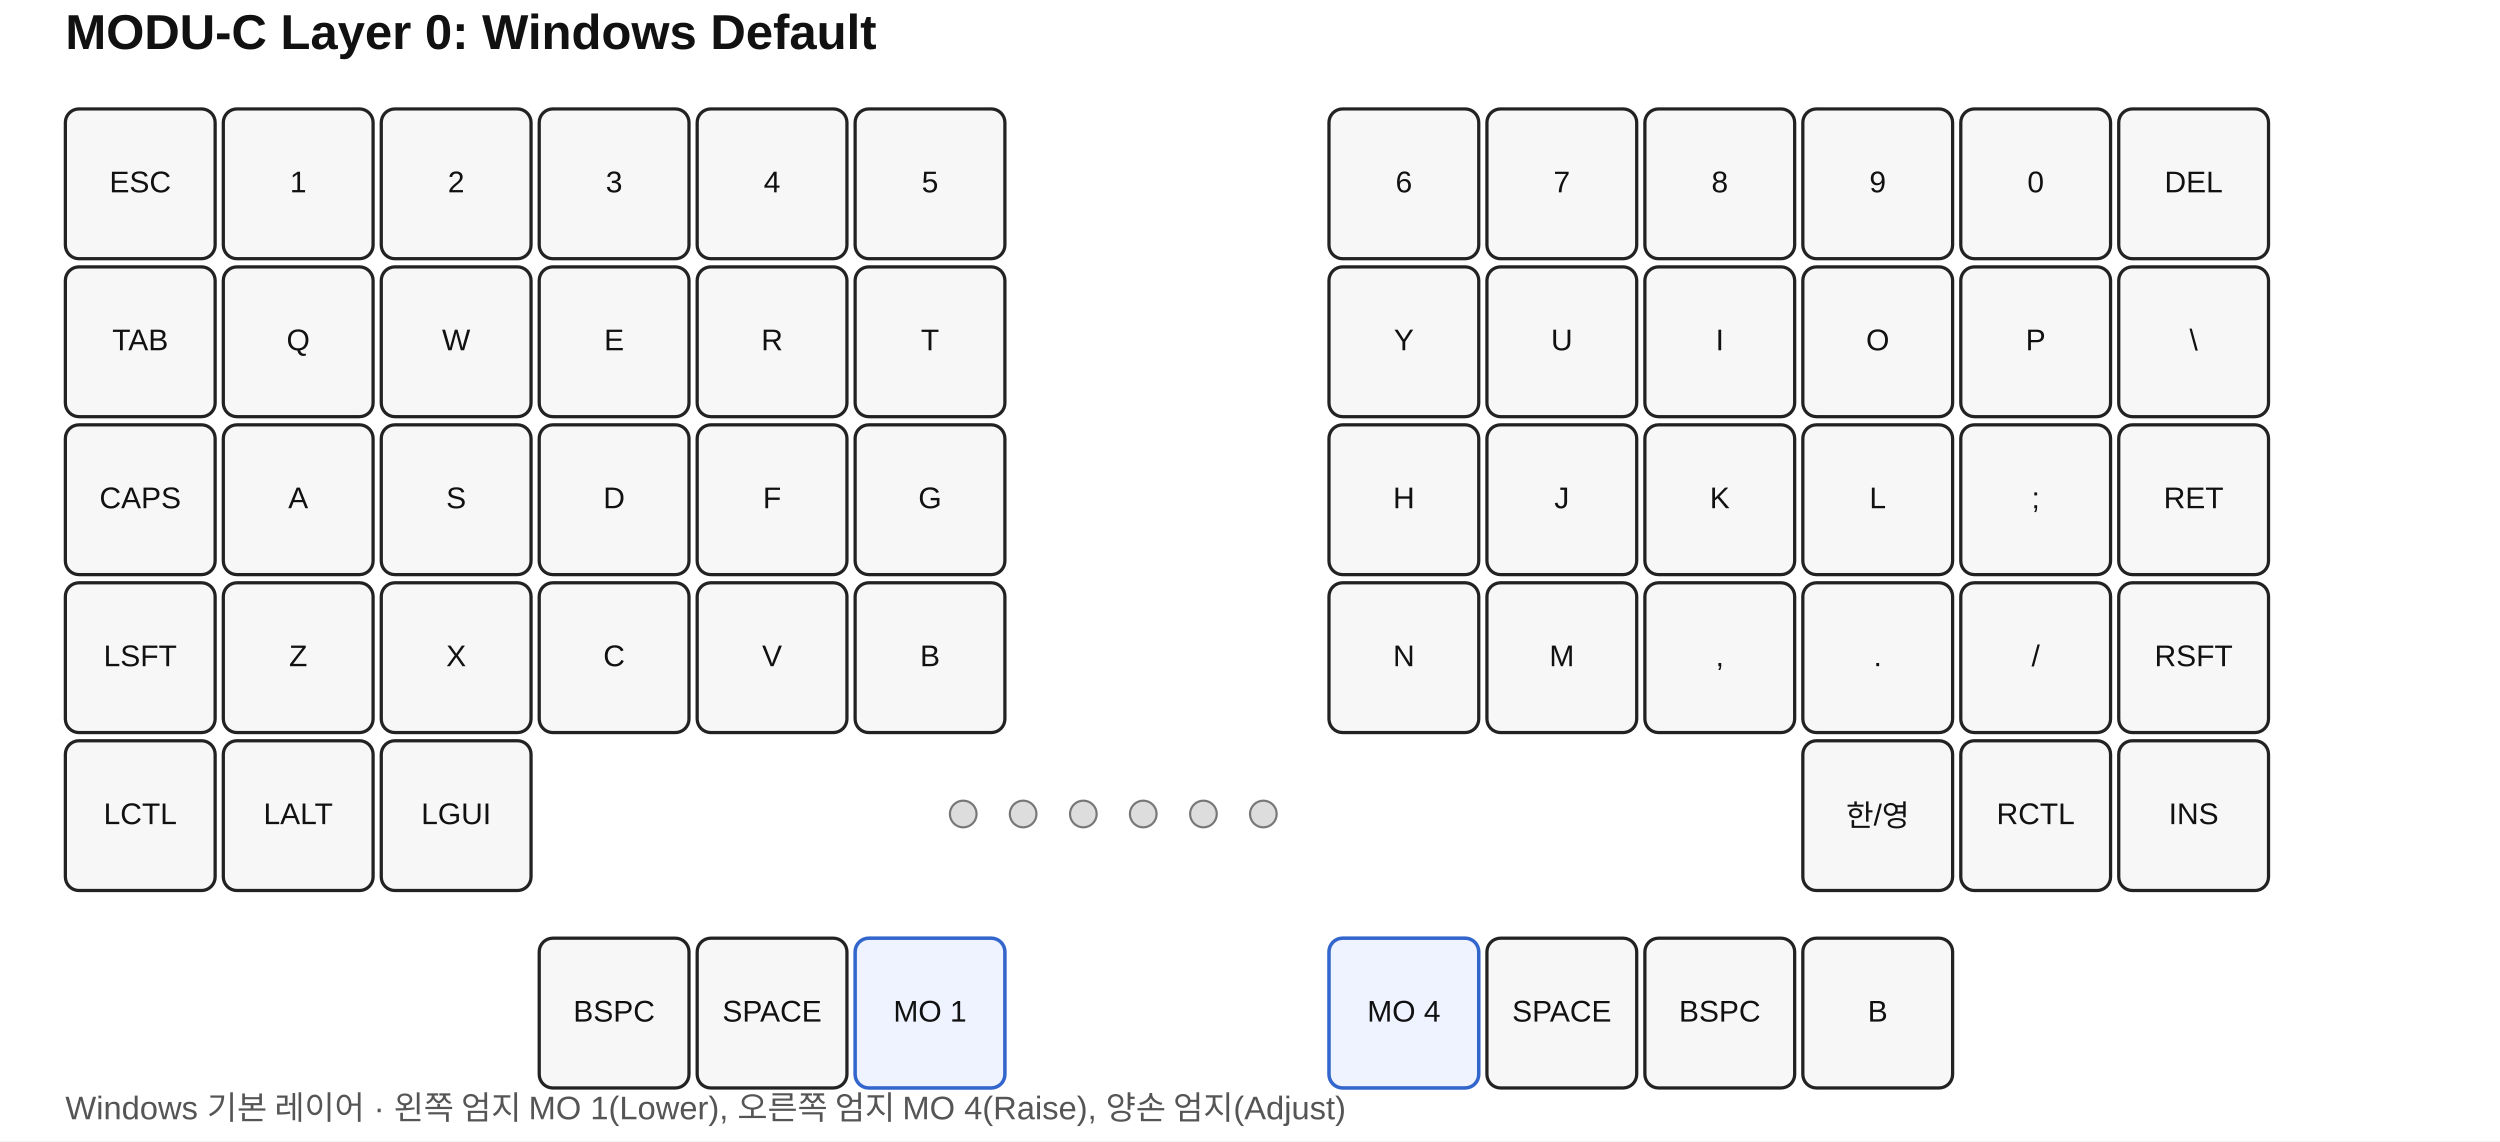
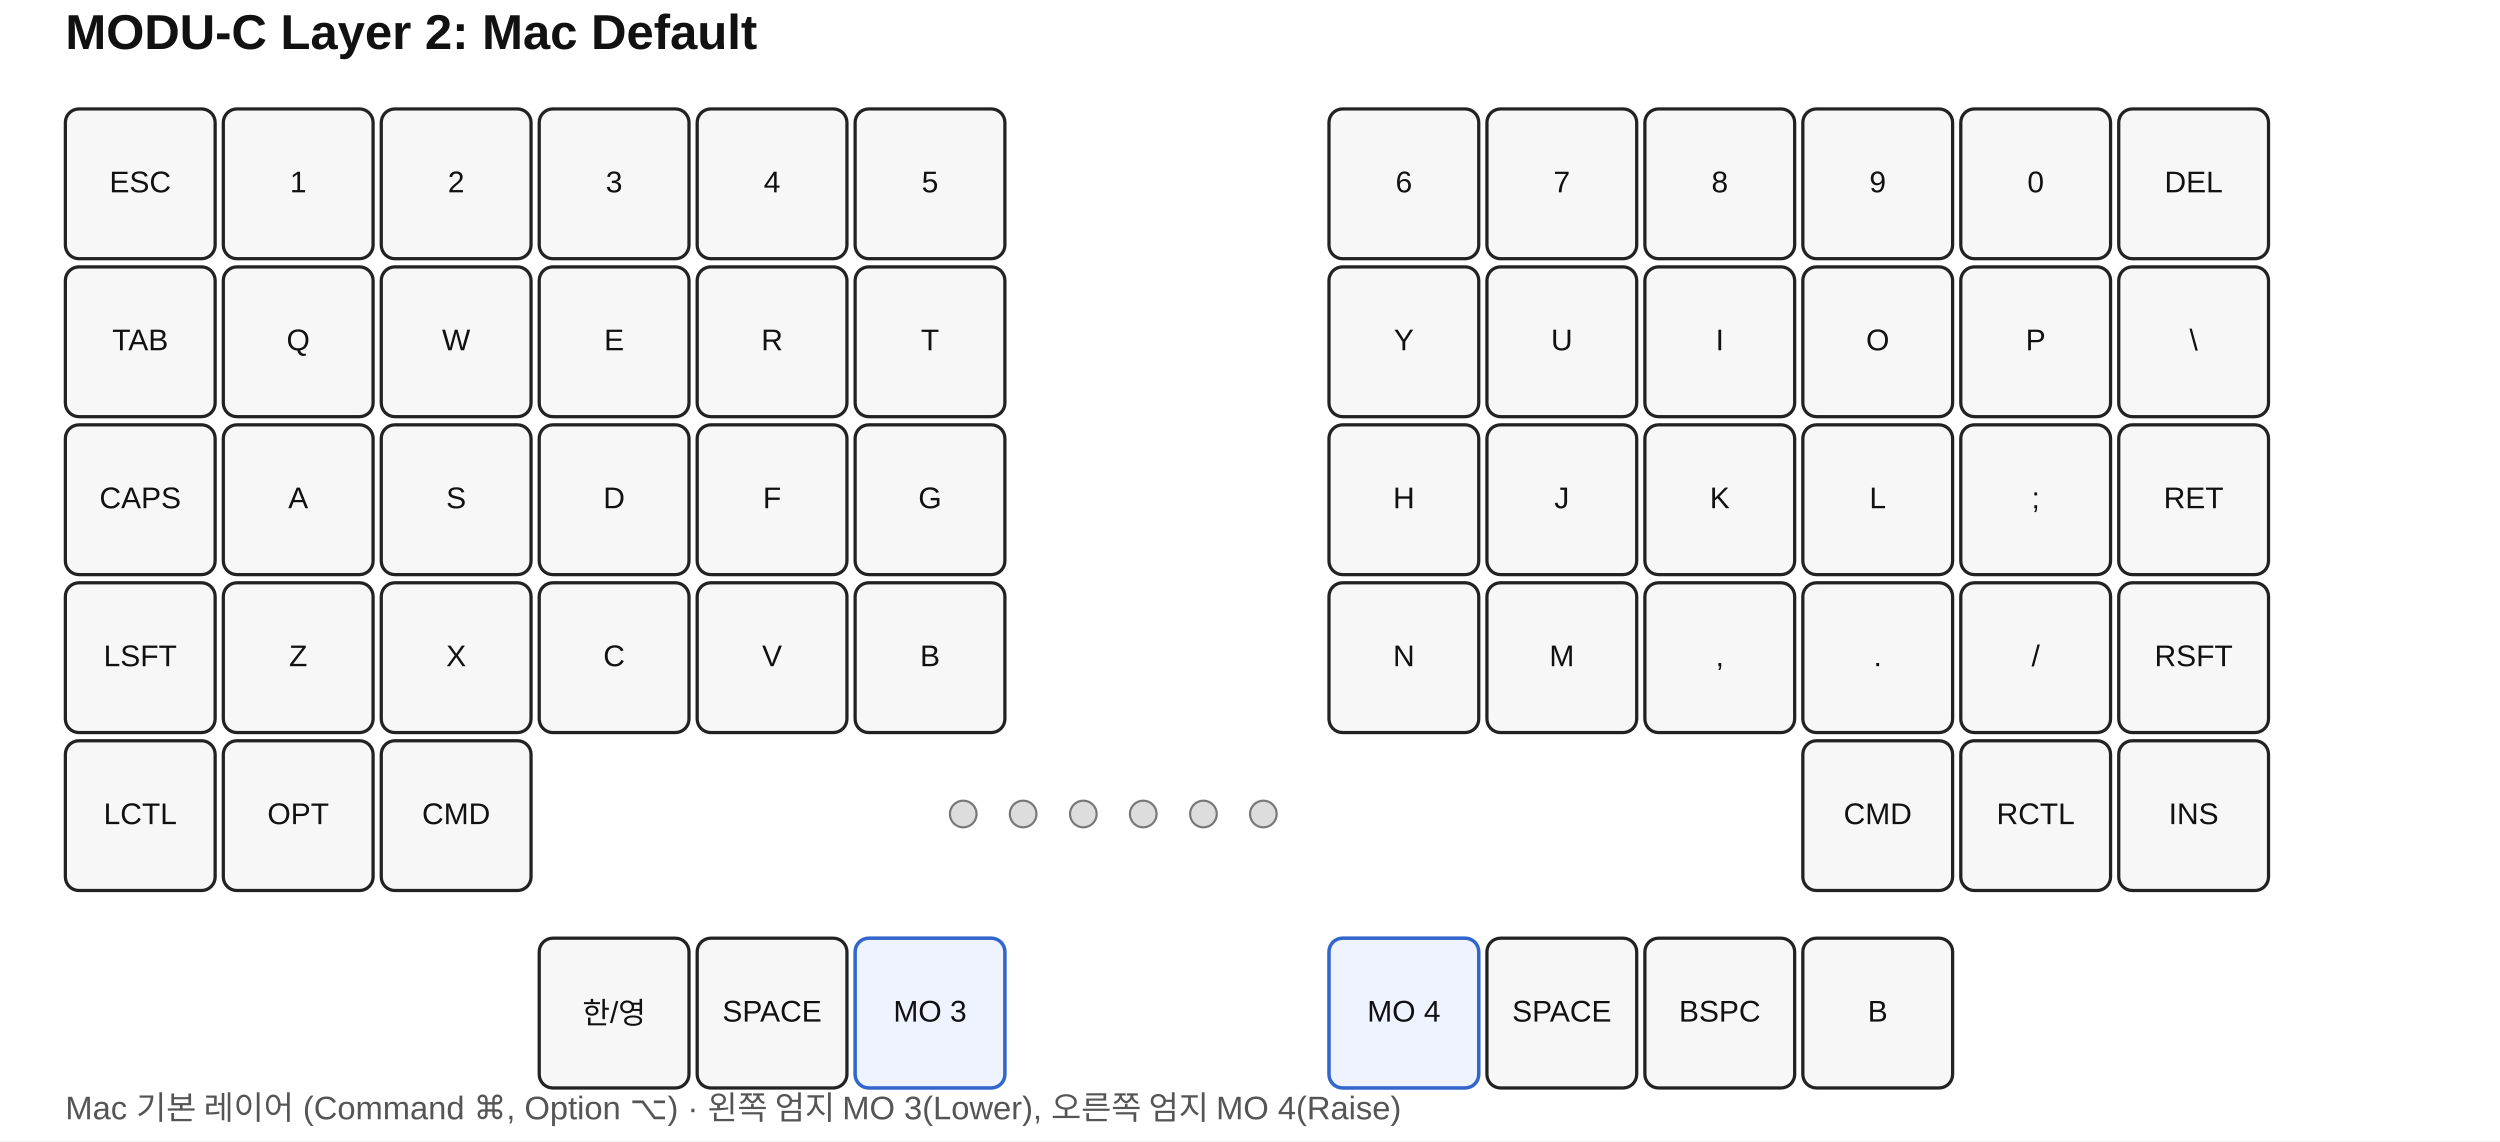
<svg xmlns="http://www.w3.org/2000/svg" width="918" height="419" viewBox="0 0 918 419">
  <rect width="100%" height="100%" fill="white" />
  <style>
text{font-family:Arial,sans-serif;fill:#111}
.key{fill:#f7f7f7;stroke:#222;stroke-width:1.2}
.trans{fill:#fcfcfc;stroke:#ccc;stroke-width:1;stroke-dasharray:3 3}
.mo{fill:#eef3ff;stroke:#3366cc;stroke-width:1.3}
.boot{fill:#ffeeee;stroke:#cc3333;stroke-width:1.3}
.none{fill:#ddd;stroke:#777;stroke-width:0.8}
.title{font-weight:700;font-size:18px}
.note{font-size:12px;fill:#555}
.label{font-size:11px;text-anchor:middle;dominant-baseline:middle}
.label-sm{font-size:9.5px;text-anchor:middle;dominant-baseline:middle}
.label-multi-1{font-size:10px;font-weight:700;text-anchor:middle;dominant-baseline:middle}
.label-multi-2{font-size:7.5px;text-anchor:middle;dominant-baseline:middle;fill:#444}
.label-trans{font-size:10px;text-anchor:middle;dominant-baseline:middle;fill:#aaa}
</style>
-   <text x="24" y="18" class="title">MODU-C Layer 0: Windows Default</text>
+   <text x="24" y="18" class="title">MODU-C Layer 2: Mac Default</text>
  <rect class="key" x="24" y="40" width="55" height="55" rx="5" />
  <text class="label" x="51.5" y="67.5">ESC</text>
  <rect class="key" x="82" y="40" width="55" height="55" rx="5" />
  <text class="label" x="109.5" y="67.5">1</text>
  <rect class="key" x="140" y="40" width="55" height="55" rx="5" />
  <text class="label" x="167.5" y="67.5">2</text>
  <rect class="key" x="198" y="40" width="55" height="55" rx="5" />
  <text class="label" x="225.5" y="67.5">3</text>
  <rect class="key" x="256" y="40" width="55" height="55" rx="5" />
  <text class="label" x="283.5" y="67.5">4</text>
  <rect class="key" x="314" y="40" width="55" height="55" rx="5" />
  <text class="label" x="341.5" y="67.5">5</text>
  <rect class="key" x="488" y="40" width="55" height="55" rx="5" />
  <text class="label" x="515.5" y="67.5">6</text>
  <rect class="key" x="546" y="40" width="55" height="55" rx="5" />
  <text class="label" x="573.5" y="67.5">7</text>
  <rect class="key" x="604" y="40" width="55" height="55" rx="5" />
  <text class="label" x="631.5" y="67.5">8</text>
  <rect class="key" x="662" y="40" width="55" height="55" rx="5" />
  <text class="label" x="689.5" y="67.5">9</text>
  <rect class="key" x="720" y="40" width="55" height="55" rx="5" />
  <text class="label" x="747.5" y="67.5">0</text>
  <rect class="key" x="778" y="40" width="55" height="55" rx="5" />
  <text class="label" x="805.5" y="67.5">DEL</text>
  <rect class="key" x="24" y="98" width="55" height="55" rx="5" />
  <text class="label" x="51.5" y="125.5">TAB</text>
  <rect class="key" x="82" y="98" width="55" height="55" rx="5" />
  <text class="label" x="109.5" y="125.5">Q</text>
  <rect class="key" x="140" y="98" width="55" height="55" rx="5" />
  <text class="label" x="167.5" y="125.5">W</text>
  <rect class="key" x="198" y="98" width="55" height="55" rx="5" />
  <text class="label" x="225.5" y="125.5">E</text>
  <rect class="key" x="256" y="98" width="55" height="55" rx="5" />
  <text class="label" x="283.5" y="125.5">R</text>
  <rect class="key" x="314" y="98" width="55" height="55" rx="5" />
  <text class="label" x="341.5" y="125.5">T</text>
  <rect class="key" x="488" y="98" width="55" height="55" rx="5" />
  <text class="label" x="515.5" y="125.5">Y</text>
  <rect class="key" x="546" y="98" width="55" height="55" rx="5" />
  <text class="label" x="573.5" y="125.5">U</text>
  <rect class="key" x="604" y="98" width="55" height="55" rx="5" />
  <text class="label" x="631.5" y="125.5">I</text>
  <rect class="key" x="662" y="98" width="55" height="55" rx="5" />
  <text class="label" x="689.5" y="125.5">O</text>
  <rect class="key" x="720" y="98" width="55" height="55" rx="5" />
  <text class="label" x="747.5" y="125.5">P</text>
  <rect class="key" x="778" y="98" width="55" height="55" rx="5" />
  <text class="label" x="805.5" y="125.5">\</text>
  <rect class="key" x="24" y="156" width="55" height="55" rx="5" />
  <text class="label" x="51.5" y="183.5">CAPS</text>
  <rect class="key" x="82" y="156" width="55" height="55" rx="5" />
  <text class="label" x="109.5" y="183.5">A</text>
  <rect class="key" x="140" y="156" width="55" height="55" rx="5" />
  <text class="label" x="167.5" y="183.5">S</text>
  <rect class="key" x="198" y="156" width="55" height="55" rx="5" />
  <text class="label" x="225.5" y="183.5">D</text>
  <rect class="key" x="256" y="156" width="55" height="55" rx="5" />
  <text class="label" x="283.5" y="183.5">F</text>
  <rect class="key" x="314" y="156" width="55" height="55" rx="5" />
  <text class="label" x="341.5" y="183.5">G</text>
  <rect class="key" x="488" y="156" width="55" height="55" rx="5" />
  <text class="label" x="515.5" y="183.5">H</text>
  <rect class="key" x="546" y="156" width="55" height="55" rx="5" />
  <text class="label" x="573.5" y="183.5">J</text>
  <rect class="key" x="604" y="156" width="55" height="55" rx="5" />
  <text class="label" x="631.5" y="183.5">K</text>
  <rect class="key" x="662" y="156" width="55" height="55" rx="5" />
  <text class="label" x="689.5" y="183.5">L</text>
  <rect class="key" x="720" y="156" width="55" height="55" rx="5" />
  <text class="label" x="747.5" y="183.5">;</text>
  <rect class="key" x="778" y="156" width="55" height="55" rx="5" />
  <text class="label" x="805.5" y="183.5">RET</text>
  <rect class="key" x="24" y="214" width="55" height="55" rx="5" />
  <text class="label" x="51.5" y="241.5">LSFT</text>
  <rect class="key" x="82" y="214" width="55" height="55" rx="5" />
  <text class="label" x="109.5" y="241.5">Z</text>
  <rect class="key" x="140" y="214" width="55" height="55" rx="5" />
  <text class="label" x="167.5" y="241.5">X</text>
  <rect class="key" x="198" y="214" width="55" height="55" rx="5" />
  <text class="label" x="225.5" y="241.5">C</text>
  <rect class="key" x="256" y="214" width="55" height="55" rx="5" />
  <text class="label" x="283.5" y="241.5">V</text>
  <rect class="key" x="314" y="214" width="55" height="55" rx="5" />
  <text class="label" x="341.5" y="241.5">B</text>
  <rect class="key" x="488" y="214" width="55" height="55" rx="5" />
  <text class="label" x="515.5" y="241.5">N</text>
  <rect class="key" x="546" y="214" width="55" height="55" rx="5" />
  <text class="label" x="573.5" y="241.5">M</text>
  <rect class="key" x="604" y="214" width="55" height="55" rx="5" />
  <text class="label" x="631.5" y="241.5">,</text>
  <rect class="key" x="662" y="214" width="55" height="55" rx="5" />
  <text class="label" x="689.5" y="241.5">.</text>
  <rect class="key" x="720" y="214" width="55" height="55" rx="5" />
  <text class="label" x="747.5" y="241.5">/</text>
  <rect class="key" x="778" y="214" width="55" height="55" rx="5" />
  <text class="label" x="805.5" y="241.5">RSFT</text>
  <rect class="key" x="24" y="272" width="55" height="55" rx="5" />
  <text class="label" x="51.5" y="299.5">LCTL</text>
  <rect class="key" x="82" y="272" width="55" height="55" rx="5" />
-   <text class="label" x="109.5" y="299.5">LALT</text>
+   <text class="label" x="109.5" y="299.5">OPT</text>
  <rect class="key" x="140" y="272" width="55" height="55" rx="5" />
-   <text class="label" x="167.5" y="299.5">LGUI</text>
+   <text class="label" x="167.5" y="299.5">CMD</text>
  <rect class="none" x="348.8" y="294" width="9.8" height="9.8" rx="5" />
  <rect class="none" x="370.8" y="294" width="9.8" height="9.8" rx="5" />
  <rect class="none" x="392.9" y="294" width="9.8" height="9.8" rx="5" />
  <rect class="none" x="414.9" y="294" width="9.8" height="9.8" rx="5" />
  <rect class="none" x="437" y="294" width="9.8" height="9.8" rx="5" />
  <rect class="none" x="459" y="294" width="9.8" height="9.8" rx="5" />
  <rect class="key" x="662" y="272" width="55" height="55" rx="5" />
-   <text class="label" x="689.5" y="299.5">한/영</text>
+   <text class="label" x="689.5" y="299.5">CMD</text>
  <rect class="key" x="720" y="272" width="55" height="55" rx="5" />
  <text class="label" x="747.5" y="299.5">RCTL</text>
  <rect class="key" x="778" y="272" width="55" height="55" rx="5" />
  <text class="label" x="805.5" y="299.5">INS</text>
  <rect class="key" x="198" y="344.5" width="55" height="55" rx="5" />
-   <text class="label" x="225.5" y="372">BSPC</text>
+   <text class="label" x="225.5" y="372">한/영</text>
  <rect class="key" x="256" y="344.5" width="55" height="55" rx="5" />
  <text class="label" x="283.5" y="372">SPACE</text>
  <rect class="mo" x="314" y="344.5" width="55" height="55" rx="5" />
-   <text class="label" x="341.5" y="372">MO 1</text>
+   <text class="label" x="341.5" y="372">MO 3</text>
  <rect class="mo" x="488" y="344.5" width="55" height="55" rx="5" />
  <text class="label" x="515.5" y="372">MO 4</text>
  <rect class="key" x="546" y="344.5" width="55" height="55" rx="5" />
  <text class="label" x="573.5" y="372">SPACE</text>
  <rect class="key" x="604" y="344.5" width="55" height="55" rx="5" />
  <text class="label" x="631.5" y="372">BSPC</text>
  <rect class="key" x="662" y="344.5" width="55" height="55" rx="5" />
  <text class="label" x="689.5" y="372">B</text>
-   <text x="24" y="411" class="note">Windows 기본 레이어 · 왼쪽 엄지 MO 1(Lower), 오른쪽 엄지 MO 4(Raise), 양손 엄지(Adjust)</text>
+   <text x="24" y="411" class="note">Mac 기본 레이어 (Command ⌘, Option ⌥) · 왼쪽 엄지 MO 3(Lower), 오른쪽 엄지 MO 4(Raise)</text>
</svg>
